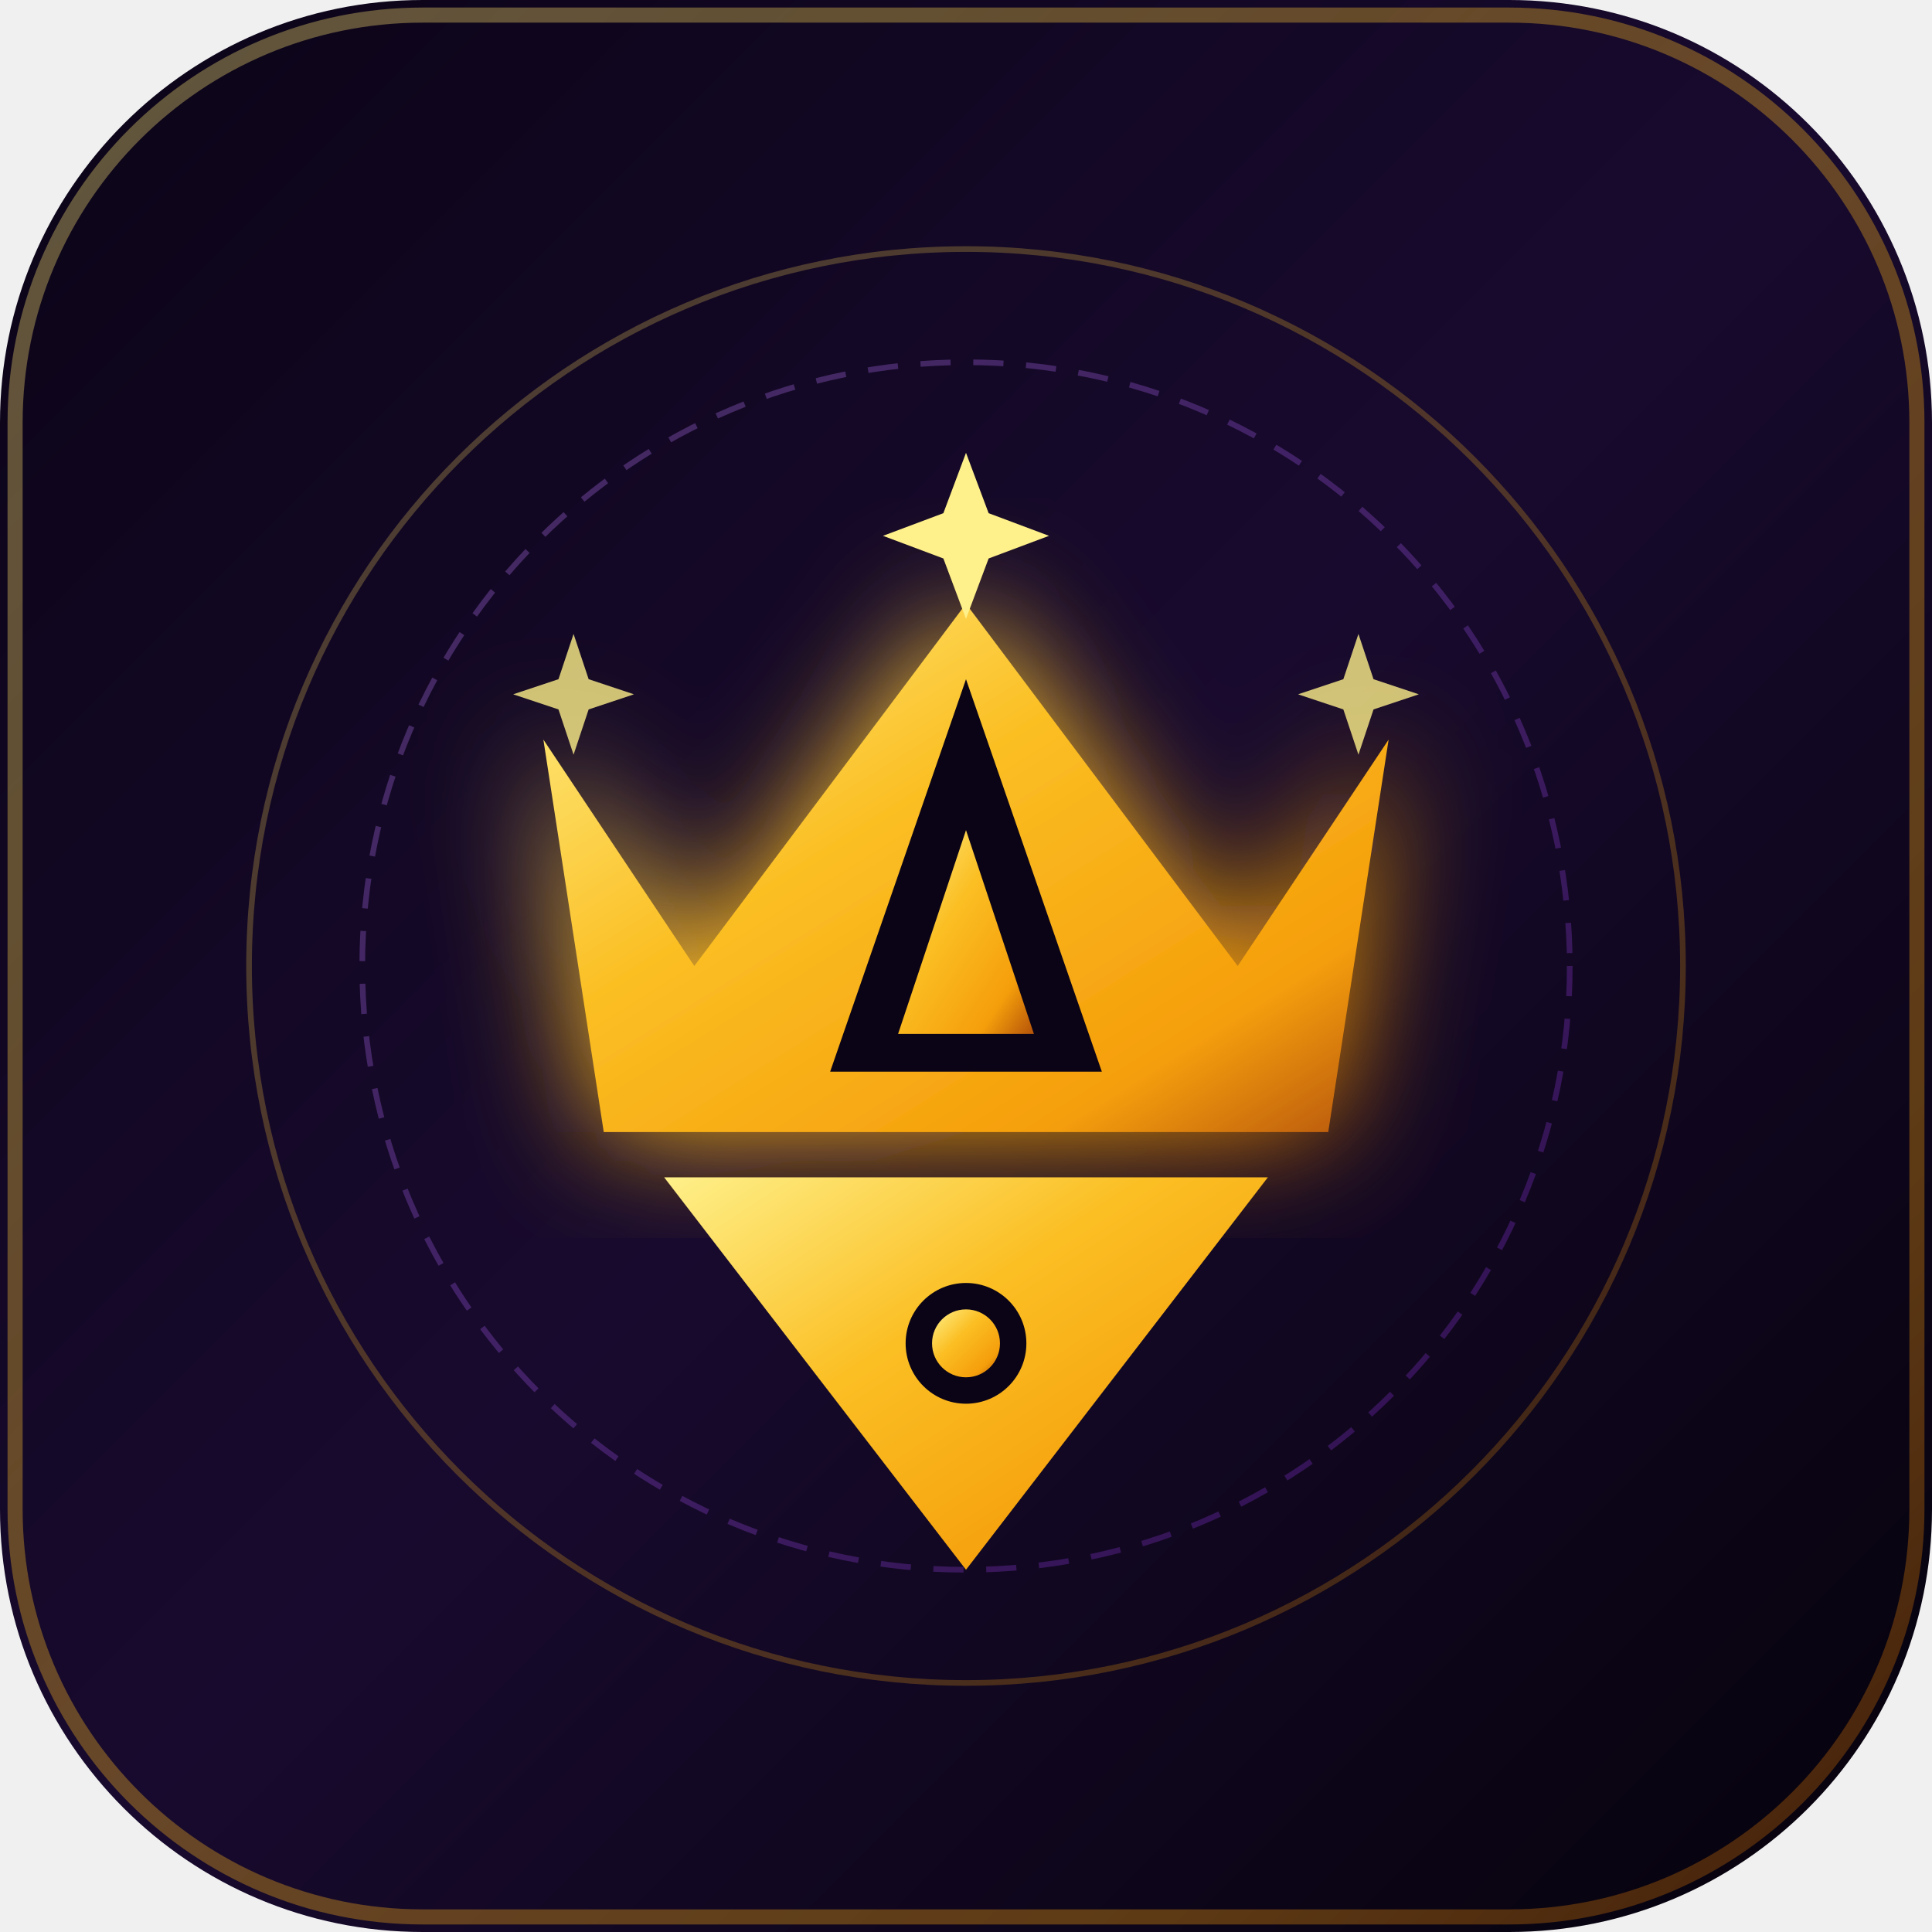
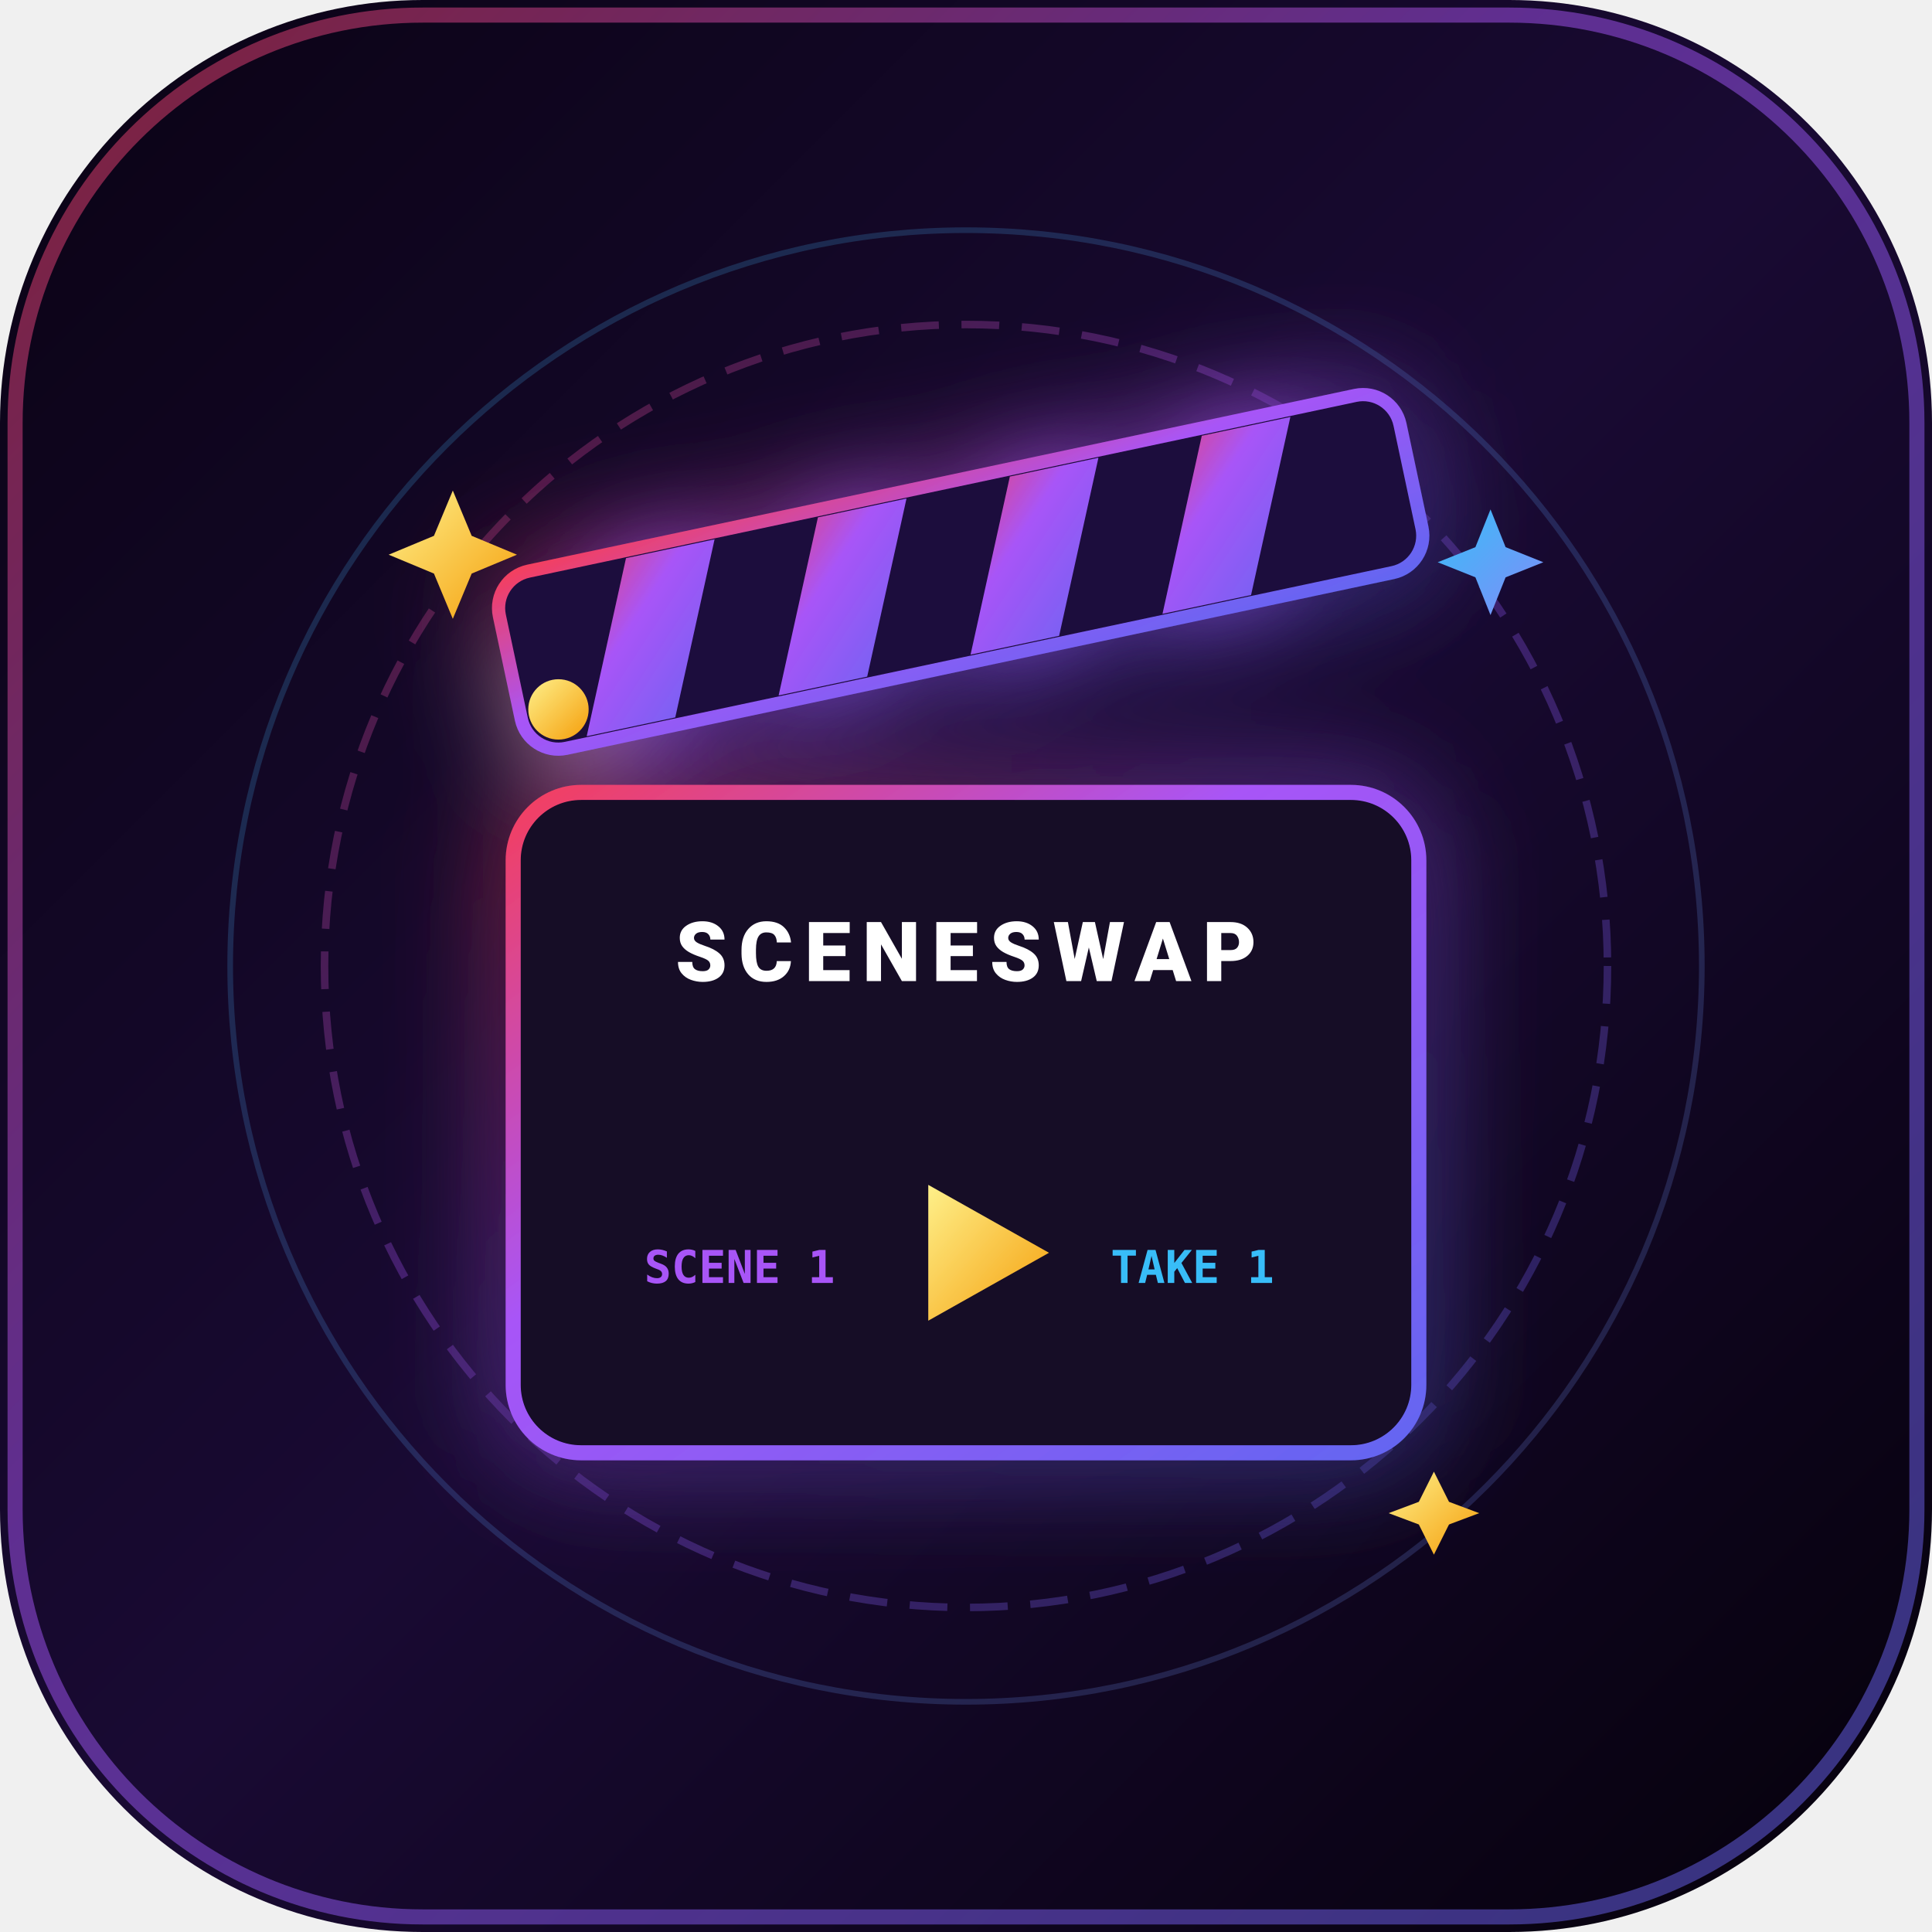
<svg xmlns="http://www.w3.org/2000/svg" width="512" height="512" viewBox="0 0 512 512" fill="none">
  <defs>
    <linearGradient id="bgGrad" x1="0%" y1="0%" x2="100%" y2="100%">
-       <stop offset="0%" stop-color="#0b0416" />
-       <stop offset="50%" stop-color="#180a2e" />
-       <stop offset="100%" stop-color="#05020a" />
+       <stop offset="0%" stop-color="#0a0314" />
+       <stop offset="50%" stop-color="#190a33" />
+       <stop offset="100%" stop-color="#05010a" />
    </linearGradient>
-     <linearGradient id="goldGrad" x1="0%" y1="0%" x2="100%" y2="100%">
+     <linearGradient id="neonPurple" x1="0%" y1="0%" x2="100%" y2="100%">
+       <stop offset="0%" stop-color="#f43f5e" />
+       <stop offset="40%" stop-color="#a855f7" />
+       <stop offset="100%" stop-color="#6366f1" />
+     </linearGradient>
+     <linearGradient id="accentCyan" x1="0%" y1="0%" x2="100%" y2="100%">
+       <stop offset="0%" stop-color="#38bdf8" />
+       <stop offset="100%" stop-color="#818cf8" />
+     </linearGradient>
+     <linearGradient id="amberGold" x1="0%" y1="0%" x2="100%" y2="100%">
      <stop offset="0%" stop-color="#fef08a" />
-       <stop offset="40%" stop-color="#fbbf24" />
-       <stop offset="80%" stop-color="#f59e0b" />
-       <stop offset="100%" stop-color="#b45309" />
+       <stop offset="100%" stop-color="#f59e0b" />
    </linearGradient>
-     <linearGradient id="purpleGlow" x1="0%" y1="0%" x2="100%" y2="100%">
-       <stop offset="0%" stop-color="#c084fc" />
-       <stop offset="100%" stop-color="#7e22ce" />
-     </linearGradient>
-     <filter id="glow" x="-20%" y="-20%" width="140%" height="140%">
-       <feGaussianBlur stdDeviation="16" result="blur" />
+     <filter id="neonGlow" x="-20%" y="-20%" width="140%" height="140%">
+       <feGaussianBlur stdDeviation="14" result="blur" />
      <feComposite in="SourceGraphic" in2="blur" operator="over" />
    </filter>
  </defs>
  <rect width="512" height="512" rx="112" fill="url(#bgGrad)" />
-   <rect width="504" height="504" x="4" y="4" rx="108" fill="none" stroke="url(#goldGrad)" stroke-width="4" stroke-opacity="0.35" />
-   <circle cx="256" cy="256" r="160" fill="none" stroke="url(#purpleGlow)" stroke-width="1.5" stroke-opacity="0.3" stroke-dasharray="8 6" />
-   <circle cx="256" cy="256" r="190" fill="none" stroke="url(#goldGrad)" stroke-width="1.5" stroke-opacity="0.25" />
-   <g filter="url(#glow)">
-     <path d="M144 196 L184 256 L256 160 L328 256 L368 196 L352 300 H160 Z" fill="url(#goldGrad)" />
+   <rect width="504" height="504" x="4" y="4" rx="108" fill="none" stroke="url(#neonPurple)" stroke-width="4" stroke-opacity="0.5" />
+   <circle cx="256" cy="256" r="170" fill="none" stroke="url(#neonPurple)" stroke-width="2" stroke-opacity="0.3" stroke-dasharray="10 6" />
+   <circle cx="256" cy="256" r="195" fill="none" stroke="url(#accentCyan)" stroke-width="1.5" stroke-opacity="0.2" />
+   <g filter="url(#neonGlow)">
+     <rect x="136" y="210" width="240" height="175" rx="18" fill="#130826" stroke="url(#neonPurple)" stroke-width="4" />
+     <line x1="136" y1="280" x2="376" y2="280" stroke="url(#neonPurple)" stroke-width="2.5" stroke-opacity="0.4" />
+     <line x1="256" y1="280" x2="256" y2="385" stroke="url(#neonPurple)" stroke-width="2.5" stroke-opacity="0.4" />
+     <g transform="rotate(-12 140 180)">
+       <rect x="136" y="152" width="244" height="48" rx="10" fill="#1e0b3c" stroke="url(#neonPurple)" stroke-width="3.5" />
+       <path d="M172 154 L196 154 L176 198 L152 198 Z" fill="url(#neonPurple)" />
+       <path d="M224 154 L248 154 L228 198 L204 198 Z" fill="url(#neonPurple)" />
+       <path d="M276 154 L300 154 L280 198 L256 198 Z" fill="url(#neonPurple)" />
+       <path d="M328 154 L352 154 L332 198 L308 198 Z" fill="url(#neonPurple)" />
+     </g>
+     <circle cx="148" cy="188" r="8" fill="url(#amberGold)" />
+     <polygon points="246,314 278,332 246,350" fill="url(#amberGold)" />
  </g>
-   <path d="M256 180 L292 284 H220 Z" fill="#0b0416" />
-   <path d="M256 220 L274 274 H238 Z" fill="url(#goldGrad)" />
-   <path d="M176 312 H336 L256 416 Z" fill="url(#goldGrad)" />
-   <circle cx="256" cy="356" r="16" fill="#0b0416" />
-   <circle cx="256" cy="356" r="9" fill="url(#goldGrad)" />
-   <polygon points="256,120 262,136 278,142 262,148 256,164 250,148 234,142 250,136" fill="#fef08a" />
-   <polygon points="152,168 156,180 168,184 156,188 152,200 148,188 136,184 148,180" fill="#fef08a" opacity="0.8" />
-   <polygon points="360,168 364,180 376,184 364,188 360,200 356,188 344,184 356,180" fill="#fef08a" opacity="0.8" />
+   <text x="256" y="260" font-family="-apple-system, BlinkMacSystemFont, 'Segoe UI', Roboto, sans-serif" font-size="22" font-weight="900" fill="#ffffff" letter-spacing="3" text-anchor="middle">SCENESWAP</text>
+   <text x="196" y="340" font-family="monospace" font-size="12" font-weight="700" fill="#a855f7" text-anchor="middle">SCENE 1</text>
+   <text x="316" y="340" font-family="monospace" font-size="12" font-weight="700" fill="#38bdf8" text-anchor="middle">TAKE 1</text>
+   <polygon points="120,130 125,142 137,147 125,152 120,164 115,152 103,147 115,142" fill="url(#amberGold)" />
+   <polygon points="395,135 399,145 409,149 399,153 395,163 391,153 381,149 391,145" fill="url(#accentCyan)" />
+   <polygon points="380,390 384,398 392,401 384,404 380,412 376,404 368,401 376,398" fill="url(#amberGold)" />
</svg>
